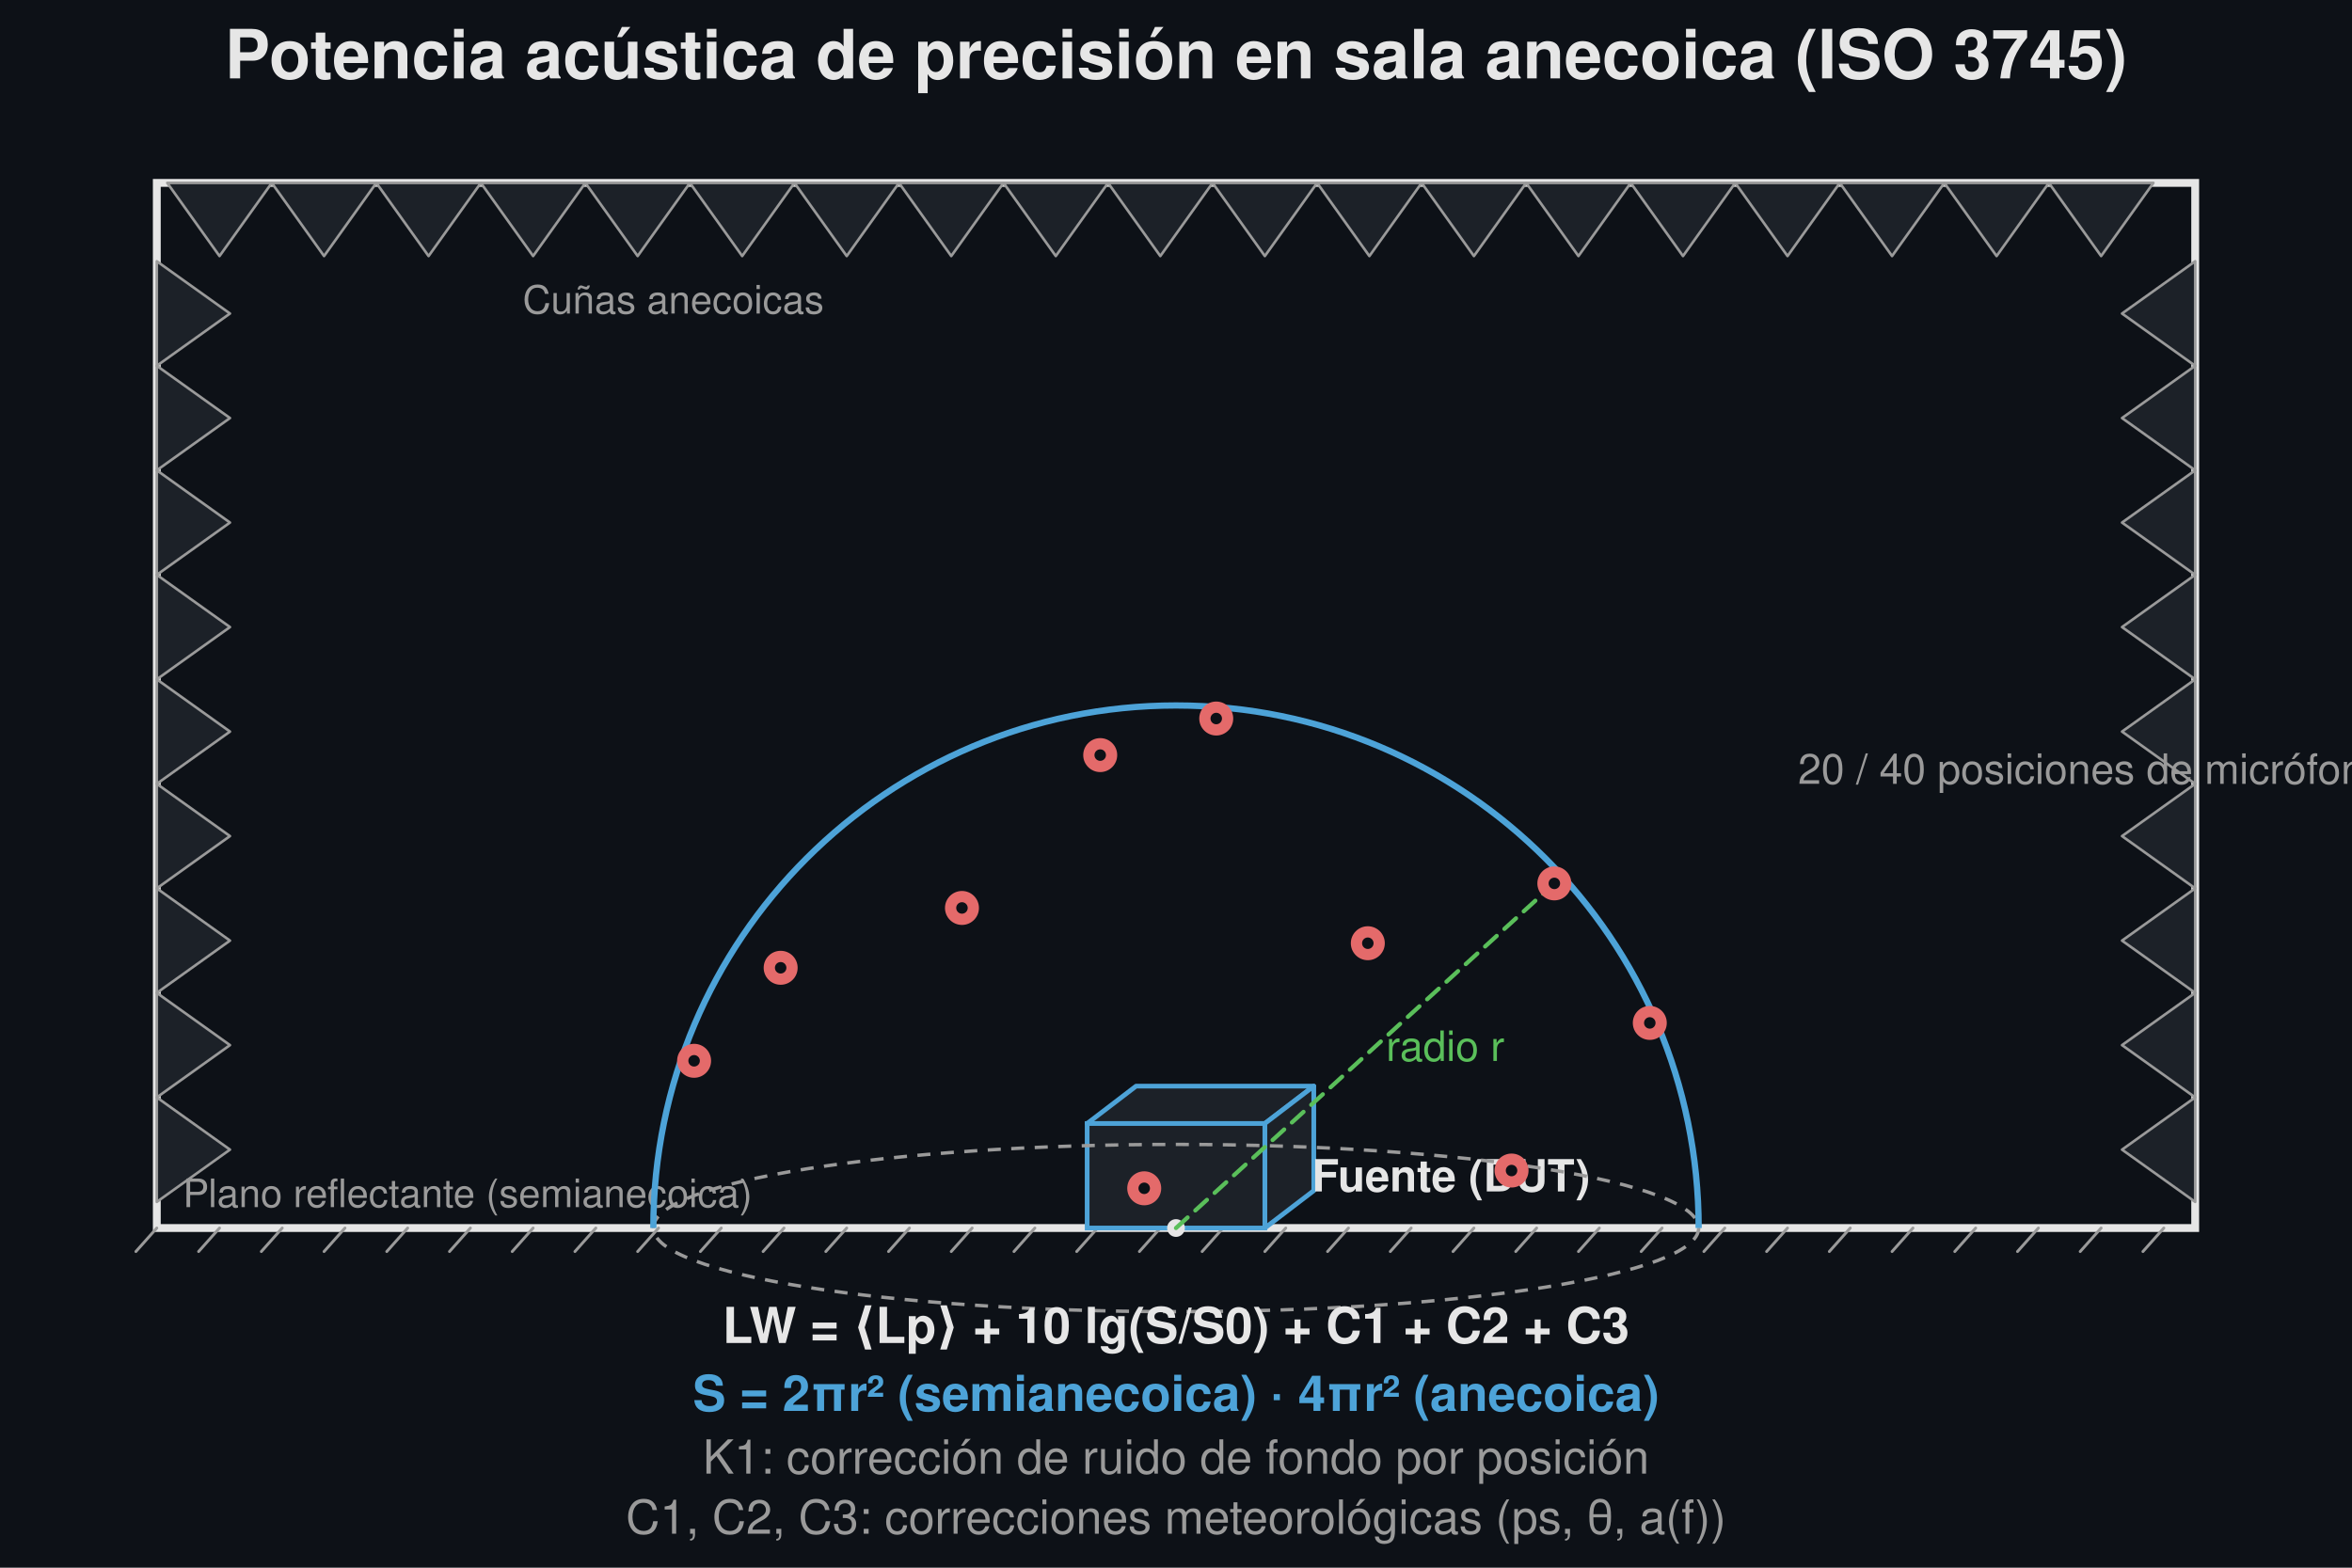
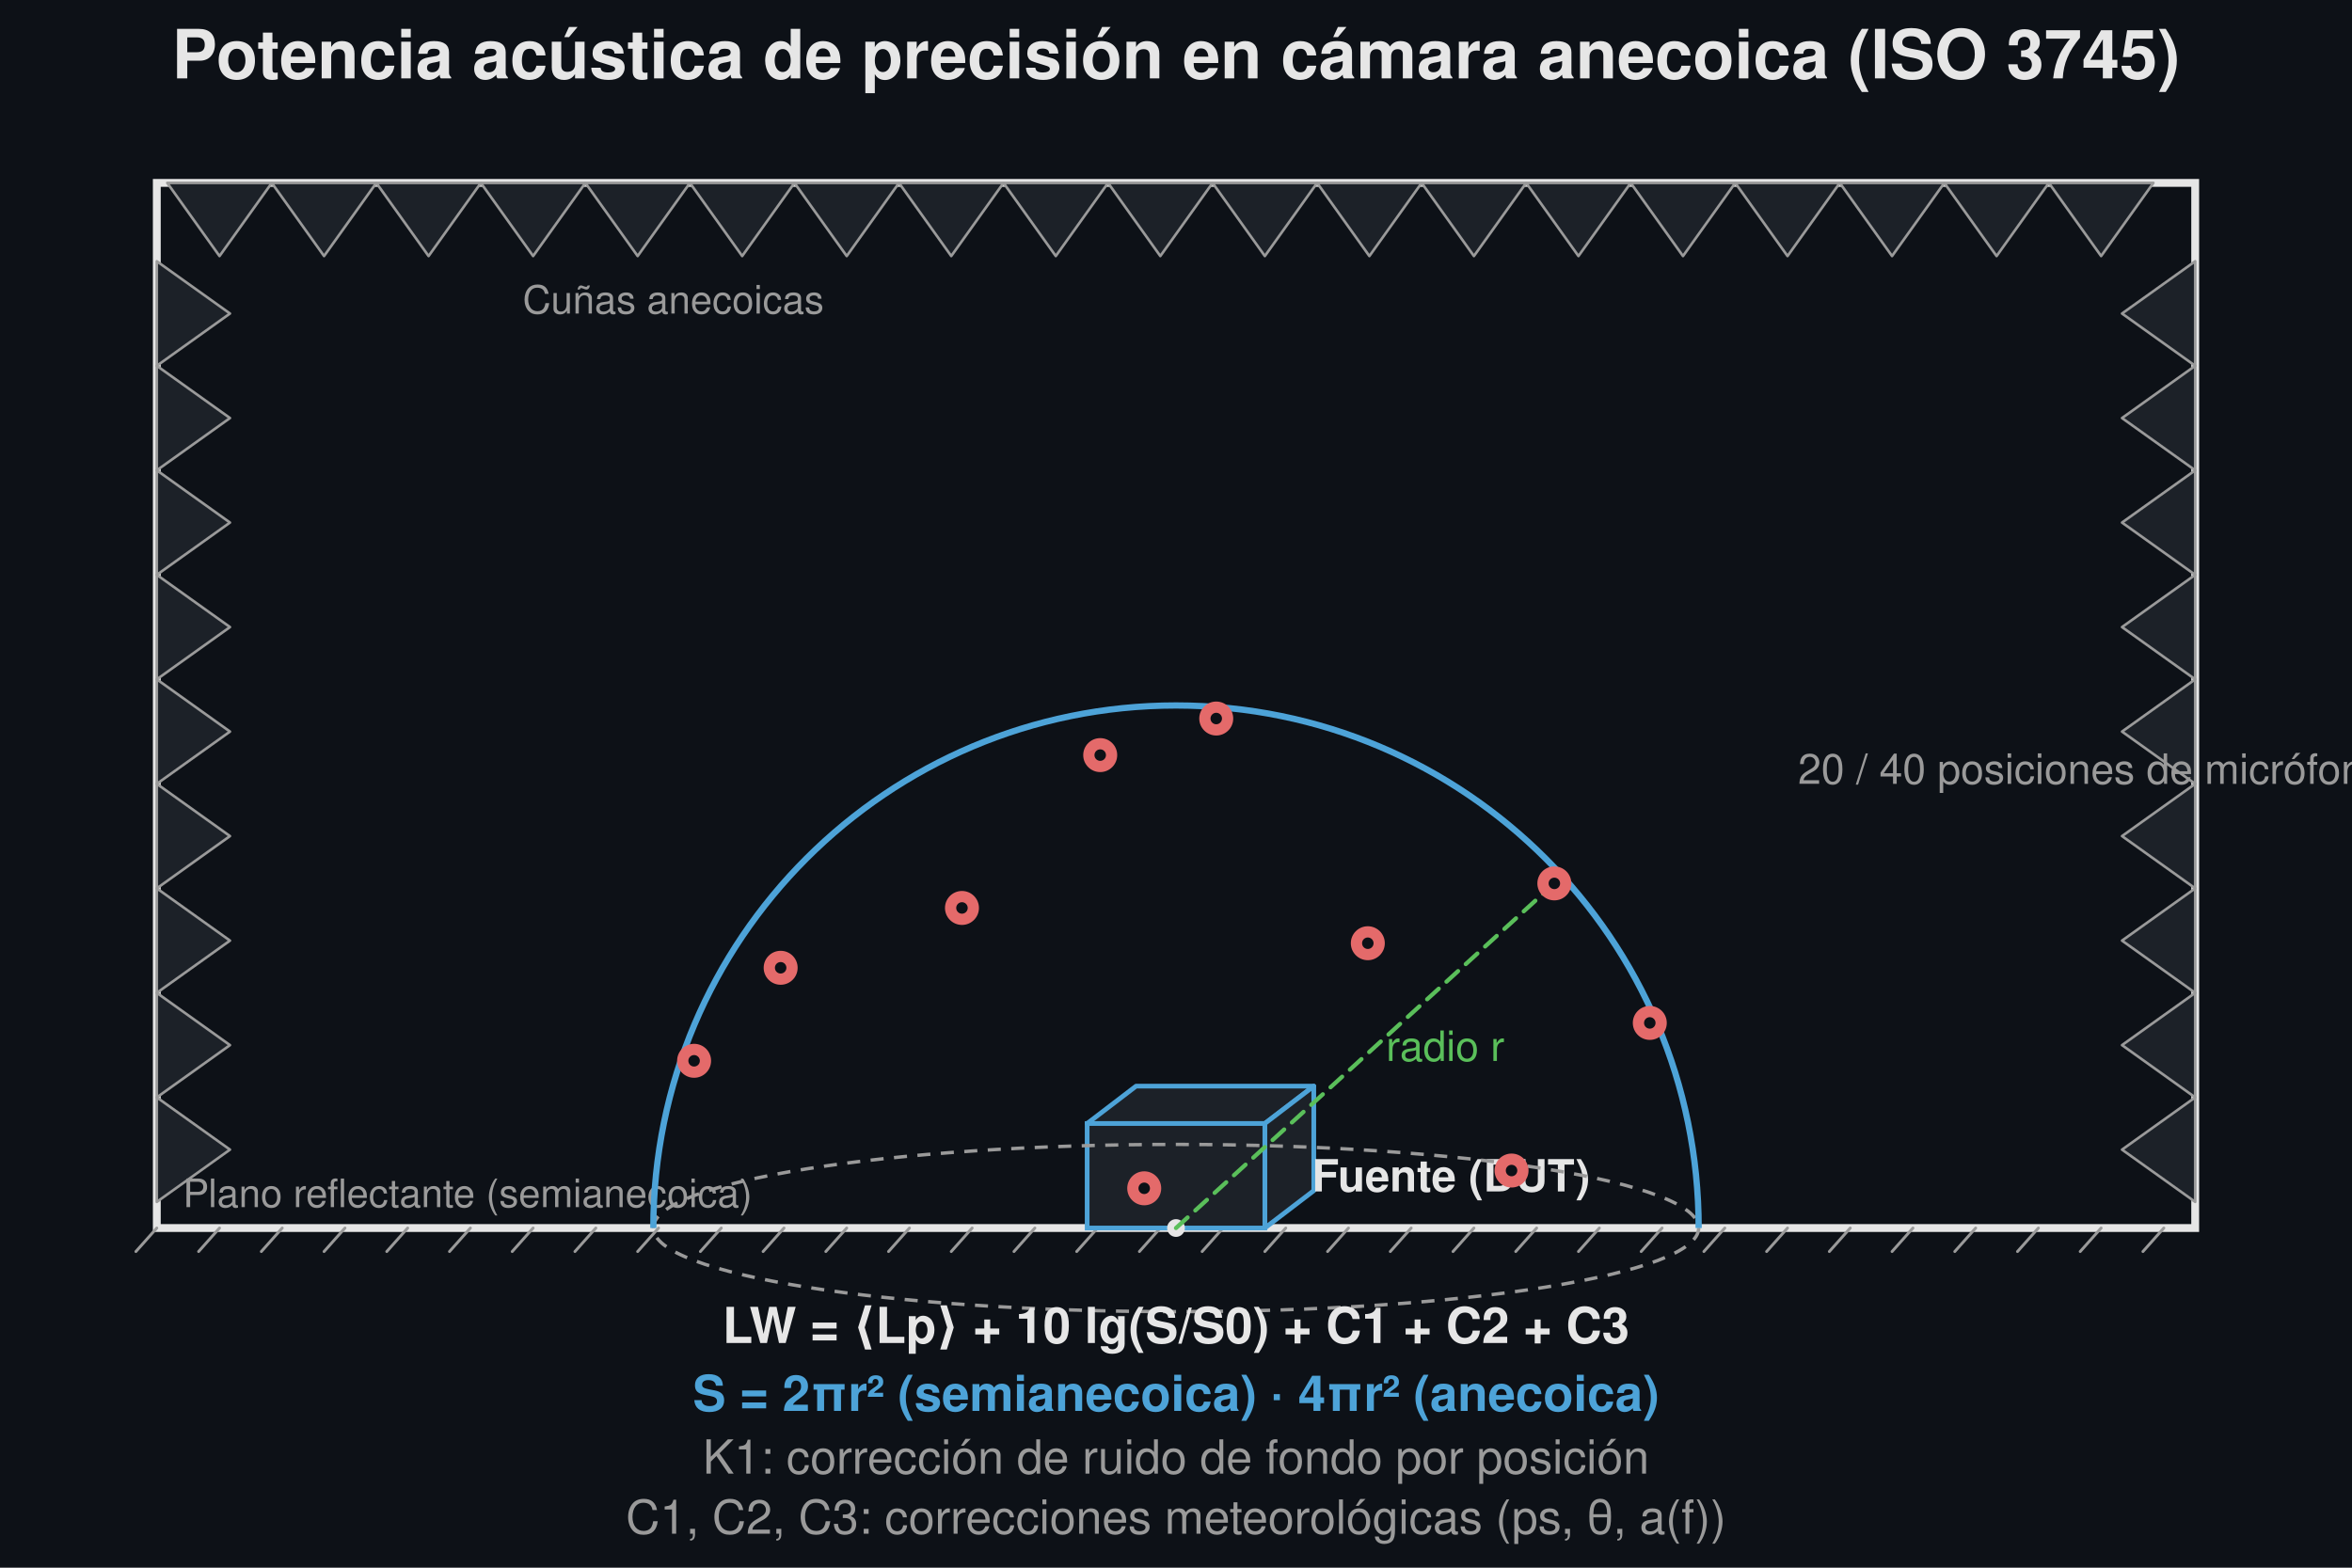
<svg xmlns="http://www.w3.org/2000/svg" width="900" height="600" viewBox="0 0 900 600">
  <rect width="900" height="600" fill="#0d1117" />
-   <text x="450.0" y="30" font-family="Segoe UI, Helvetica, Arial, sans-serif" font-size="26" font-weight="600" fill="#e6e6e6" text-anchor="middle">Potencia acústica de precisión en sala anecoica (ISO 3745)</text>
+   <text x="450.0" y="30" font-family="Segoe UI, Helvetica, Arial, sans-serif" font-size="26" font-weight="600" fill="#e6e6e6" text-anchor="middle">Potencia acústica de precisión en cámara anecoica (ISO 3745)</text>
  <rect x="60.0" y="70.0" width="780.0" height="400.0" rx="0.0" fill="#0d1117" stroke="#e6e6e6" stroke-width="3" />
  <path d="M 64 70.0 L 104 70.0 L 84 98.0 Z" fill="#1c2128" stroke="#9a9a9a" stroke-width="1.0" stroke-linejoin="round" />
  <path d="M 104 70.0 L 144 70.0 L 124 98.0 Z" fill="#1c2128" stroke="#9a9a9a" stroke-width="1.0" stroke-linejoin="round" />
  <path d="M 144 70.0 L 184 70.0 L 164 98.0 Z" fill="#1c2128" stroke="#9a9a9a" stroke-width="1.0" stroke-linejoin="round" />
  <path d="M 184 70.0 L 224 70.0 L 204 98.0 Z" fill="#1c2128" stroke="#9a9a9a" stroke-width="1.0" stroke-linejoin="round" />
  <path d="M 224 70.0 L 264 70.0 L 244 98.0 Z" fill="#1c2128" stroke="#9a9a9a" stroke-width="1.0" stroke-linejoin="round" />
  <path d="M 264 70.0 L 304 70.0 L 284 98.0 Z" fill="#1c2128" stroke="#9a9a9a" stroke-width="1.0" stroke-linejoin="round" />
  <path d="M 304 70.0 L 344 70.0 L 324 98.0 Z" fill="#1c2128" stroke="#9a9a9a" stroke-width="1.0" stroke-linejoin="round" />
  <path d="M 344 70.0 L 384 70.0 L 364 98.0 Z" fill="#1c2128" stroke="#9a9a9a" stroke-width="1.0" stroke-linejoin="round" />
  <path d="M 384 70.0 L 424 70.0 L 404 98.0 Z" fill="#1c2128" stroke="#9a9a9a" stroke-width="1.0" stroke-linejoin="round" />
  <path d="M 424 70.0 L 464 70.0 L 444 98.0 Z" fill="#1c2128" stroke="#9a9a9a" stroke-width="1.0" stroke-linejoin="round" />
  <path d="M 464 70.0 L 504 70.0 L 484 98.0 Z" fill="#1c2128" stroke="#9a9a9a" stroke-width="1.0" stroke-linejoin="round" />
  <path d="M 504 70.0 L 544 70.0 L 524 98.0 Z" fill="#1c2128" stroke="#9a9a9a" stroke-width="1.0" stroke-linejoin="round" />
  <path d="M 544 70.0 L 584 70.0 L 564 98.0 Z" fill="#1c2128" stroke="#9a9a9a" stroke-width="1.0" stroke-linejoin="round" />
  <path d="M 584 70.0 L 624 70.0 L 604 98.0 Z" fill="#1c2128" stroke="#9a9a9a" stroke-width="1.0" stroke-linejoin="round" />
  <path d="M 624 70.0 L 664 70.0 L 644 98.0 Z" fill="#1c2128" stroke="#9a9a9a" stroke-width="1.0" stroke-linejoin="round" />
  <path d="M 664 70.0 L 704 70.0 L 684 98.0 Z" fill="#1c2128" stroke="#9a9a9a" stroke-width="1.0" stroke-linejoin="round" />
  <path d="M 704 70.0 L 744 70.0 L 724 98.0 Z" fill="#1c2128" stroke="#9a9a9a" stroke-width="1.0" stroke-linejoin="round" />
  <path d="M 744 70.0 L 784 70.0 L 764 98.0 Z" fill="#1c2128" stroke="#9a9a9a" stroke-width="1.0" stroke-linejoin="round" />
  <path d="M 784 70.0 L 824 70.0 L 804 98.0 Z" fill="#1c2128" stroke="#9a9a9a" stroke-width="1.0" stroke-linejoin="round" />
  <path d="M 60.0 100 L 60.0 140 L 88.0 120 Z" fill="#1c2128" stroke="#9a9a9a" stroke-width="1.0" stroke-linejoin="round" />
  <path d="M 840.0 100 L 840.0 140 L 812.0 120 Z" fill="#1c2128" stroke="#9a9a9a" stroke-width="1.0" stroke-linejoin="round" />
  <path d="M 60.0 140 L 60.0 180 L 88.0 160 Z" fill="#1c2128" stroke="#9a9a9a" stroke-width="1.0" stroke-linejoin="round" />
  <path d="M 840.0 140 L 840.0 180 L 812.0 160 Z" fill="#1c2128" stroke="#9a9a9a" stroke-width="1.0" stroke-linejoin="round" />
  <path d="M 60.0 180 L 60.0 220 L 88.0 200 Z" fill="#1c2128" stroke="#9a9a9a" stroke-width="1.0" stroke-linejoin="round" />
  <path d="M 840.0 180 L 840.0 220 L 812.0 200 Z" fill="#1c2128" stroke="#9a9a9a" stroke-width="1.0" stroke-linejoin="round" />
  <path d="M 60.0 220 L 60.0 260 L 88.0 240 Z" fill="#1c2128" stroke="#9a9a9a" stroke-width="1.0" stroke-linejoin="round" />
  <path d="M 840.0 220 L 840.0 260 L 812.0 240 Z" fill="#1c2128" stroke="#9a9a9a" stroke-width="1.0" stroke-linejoin="round" />
  <path d="M 60.0 260 L 60.0 300 L 88.0 280 Z" fill="#1c2128" stroke="#9a9a9a" stroke-width="1.0" stroke-linejoin="round" />
  <path d="M 840.0 260 L 840.0 300 L 812.0 280 Z" fill="#1c2128" stroke="#9a9a9a" stroke-width="1.0" stroke-linejoin="round" />
  <path d="M 60.0 300 L 60.0 340 L 88.0 320 Z" fill="#1c2128" stroke="#9a9a9a" stroke-width="1.0" stroke-linejoin="round" />
  <path d="M 840.0 300 L 840.0 340 L 812.0 320 Z" fill="#1c2128" stroke="#9a9a9a" stroke-width="1.0" stroke-linejoin="round" />
  <path d="M 60.0 340 L 60.0 380 L 88.0 360 Z" fill="#1c2128" stroke="#9a9a9a" stroke-width="1.0" stroke-linejoin="round" />
  <path d="M 840.0 340 L 840.0 380 L 812.0 360 Z" fill="#1c2128" stroke="#9a9a9a" stroke-width="1.0" stroke-linejoin="round" />
  <path d="M 60.0 380 L 60.0 420 L 88.0 400 Z" fill="#1c2128" stroke="#9a9a9a" stroke-width="1.0" stroke-linejoin="round" />
  <path d="M 840.0 380 L 840.0 420 L 812.0 400 Z" fill="#1c2128" stroke="#9a9a9a" stroke-width="1.0" stroke-linejoin="round" />
  <path d="M 60.0 420 L 60.0 460 L 88.0 440 Z" fill="#1c2128" stroke="#9a9a9a" stroke-width="1.0" stroke-linejoin="round" />
  <path d="M 840.0 420 L 840.0 460 L 812.0 440 Z" fill="#1c2128" stroke="#9a9a9a" stroke-width="1.0" stroke-linejoin="round" />
  <text x="200" y="120" font-family="Segoe UI, Helvetica, Arial, sans-serif" font-size="15" fill="#9a9a9a" text-anchor="start">Cuñas anecoicas</text>
  <line x1="60.0" y1="470.0" x2="840.0" y2="470.0" stroke="#e6e6e6" stroke-width="2.2" stroke-linecap="round" />
  <line x1="60.0" y1="470.0" x2="52.0" y2="479.0" stroke="#9a9a9a" stroke-width="1.1" stroke-linecap="round" />
  <line x1="84.0" y1="470.0" x2="76.0" y2="479.0" stroke="#9a9a9a" stroke-width="1.1" stroke-linecap="round" />
  <line x1="108.0" y1="470.0" x2="100.0" y2="479.0" stroke="#9a9a9a" stroke-width="1.1" stroke-linecap="round" />
  <line x1="132.0" y1="470.0" x2="124.0" y2="479.0" stroke="#9a9a9a" stroke-width="1.1" stroke-linecap="round" />
  <line x1="156.0" y1="470.0" x2="148.0" y2="479.0" stroke="#9a9a9a" stroke-width="1.1" stroke-linecap="round" />
  <line x1="180.0" y1="470.0" x2="172.0" y2="479.0" stroke="#9a9a9a" stroke-width="1.1" stroke-linecap="round" />
  <line x1="204.0" y1="470.0" x2="196.0" y2="479.0" stroke="#9a9a9a" stroke-width="1.1" stroke-linecap="round" />
  <line x1="228.0" y1="470.0" x2="220.0" y2="479.0" stroke="#9a9a9a" stroke-width="1.1" stroke-linecap="round" />
  <line x1="252.0" y1="470.0" x2="244.0" y2="479.0" stroke="#9a9a9a" stroke-width="1.1" stroke-linecap="round" />
  <line x1="276.0" y1="470.0" x2="268.0" y2="479.0" stroke="#9a9a9a" stroke-width="1.1" stroke-linecap="round" />
  <line x1="300.0" y1="470.0" x2="292.0" y2="479.0" stroke="#9a9a9a" stroke-width="1.1" stroke-linecap="round" />
  <line x1="324.0" y1="470.0" x2="316.0" y2="479.0" stroke="#9a9a9a" stroke-width="1.1" stroke-linecap="round" />
  <line x1="348.0" y1="470.0" x2="340.0" y2="479.0" stroke="#9a9a9a" stroke-width="1.1" stroke-linecap="round" />
  <line x1="372.0" y1="470.0" x2="364.0" y2="479.0" stroke="#9a9a9a" stroke-width="1.1" stroke-linecap="round" />
  <line x1="396.0" y1="470.0" x2="388.0" y2="479.0" stroke="#9a9a9a" stroke-width="1.1" stroke-linecap="round" />
  <line x1="420.0" y1="470.0" x2="412.0" y2="479.0" stroke="#9a9a9a" stroke-width="1.1" stroke-linecap="round" />
  <line x1="444.0" y1="470.0" x2="436.0" y2="479.0" stroke="#9a9a9a" stroke-width="1.1" stroke-linecap="round" />
  <line x1="468.0" y1="470.0" x2="460.0" y2="479.0" stroke="#9a9a9a" stroke-width="1.1" stroke-linecap="round" />
  <line x1="492.0" y1="470.0" x2="484.0" y2="479.0" stroke="#9a9a9a" stroke-width="1.1" stroke-linecap="round" />
  <line x1="516.0" y1="470.0" x2="508.0" y2="479.0" stroke="#9a9a9a" stroke-width="1.1" stroke-linecap="round" />
  <line x1="540.0" y1="470.0" x2="532.0" y2="479.0" stroke="#9a9a9a" stroke-width="1.1" stroke-linecap="round" />
  <line x1="564.0" y1="470.0" x2="556.0" y2="479.0" stroke="#9a9a9a" stroke-width="1.1" stroke-linecap="round" />
  <line x1="588.0" y1="470.0" x2="580.0" y2="479.0" stroke="#9a9a9a" stroke-width="1.1" stroke-linecap="round" />
  <line x1="612.0" y1="470.0" x2="604.0" y2="479.0" stroke="#9a9a9a" stroke-width="1.1" stroke-linecap="round" />
  <line x1="636.0" y1="470.0" x2="628.0" y2="479.0" stroke="#9a9a9a" stroke-width="1.1" stroke-linecap="round" />
  <line x1="660.0" y1="470.0" x2="652.0" y2="479.0" stroke="#9a9a9a" stroke-width="1.1" stroke-linecap="round" />
  <line x1="684.0" y1="470.0" x2="676.0" y2="479.0" stroke="#9a9a9a" stroke-width="1.1" stroke-linecap="round" />
  <line x1="708.0" y1="470.0" x2="700.0" y2="479.0" stroke="#9a9a9a" stroke-width="1.1" stroke-linecap="round" />
  <line x1="732.0" y1="470.0" x2="724.0" y2="479.0" stroke="#9a9a9a" stroke-width="1.1" stroke-linecap="round" />
  <line x1="756.0" y1="470.0" x2="748.0" y2="479.0" stroke="#9a9a9a" stroke-width="1.1" stroke-linecap="round" />
  <line x1="780.0" y1="470.0" x2="772.0" y2="479.0" stroke="#9a9a9a" stroke-width="1.1" stroke-linecap="round" />
  <line x1="804.0" y1="470.0" x2="796.0" y2="479.0" stroke="#9a9a9a" stroke-width="1.1" stroke-linecap="round" />
  <line x1="828.0" y1="470.0" x2="820.0" y2="479.0" stroke="#9a9a9a" stroke-width="1.1" stroke-linecap="round" />
  <text x="70" y="462.0" font-family="Segoe UI, Helvetica, Arial, sans-serif" font-size="15" fill="#9a9a9a" text-anchor="start">Plano reflectante (semianecoica)</text>
  <path d="M 416.0 430.0 L 484.0 430.0 L 502.72 415.7 L 434.72 415.7 Z" fill="#1c2128" stroke="#4da3d8" stroke-width="1.8" stroke-linejoin="round" />
  <path d="M 484.0 430.0 L 484.0 470.0 L 502.72 455.7 L 502.72 415.7 Z" fill="#1c2128" stroke="#4da3d8" stroke-width="1.8" stroke-linejoin="round" />
  <rect x="416.0" y="430.0" width="68" height="40" rx="0.0" fill="#1c2128" stroke="#4da3d8" stroke-width="1.8" />
  <circle cx="450.0" cy="470.0" r="3.4" fill="#e6e6e6" stroke="none" stroke-width="1.5" />
  <text x="502.0" y="456.0" font-family="Segoe UI, Helvetica, Arial, sans-serif" font-size="17" fill="#e6e6e6" text-anchor="start" font-weight="600">Fuente (DUT)</text>
  <ellipse cx="450.0" cy="470.0" rx="200.0" ry="32.0" fill="none" stroke="#9a9a9a" stroke-width="1.3" stroke-dasharray="5,4" />
  <path d="M 250.0 470.0 A 200.0 200.0 0 0 1 650.0 470.0" fill="none" stroke="#4da3d8" stroke-width="2.4" stroke-linejoin="round" />
  <line x1="450.0" y1="470.0" x2="594.78" y2="338.1" stroke="#5abf5a" stroke-width="1.6" stroke-dasharray="6,4" stroke-linecap="round" />
  <text x="530.39" y="406.05" font-family="Segoe UI, Helvetica, Arial, sans-serif" font-size="16" fill="#5abf5a" text-anchor="start">radio r</text>
  <circle cx="437.84" cy="454.8" r="6.5" fill="#e46a6a" stroke="none" stroke-width="1.5" />
  <circle cx="437.84" cy="454.8" r="2.2" fill="#0d1117" stroke="none" stroke-width="1.5" />
  <circle cx="578.4" cy="448.0" r="6.5" fill="#e46a6a" stroke="none" stroke-width="1.5" />
  <circle cx="578.4" cy="448.0" r="2.2" fill="#0d1117" stroke="none" stroke-width="1.5" />
  <circle cx="631.3" cy="391.5" r="6.5" fill="#e46a6a" stroke="none" stroke-width="1.5" />
  <circle cx="631.3" cy="391.5" r="2.2" fill="#0d1117" stroke="none" stroke-width="1.5" />
  <circle cx="523.4" cy="361.0" r="6.5" fill="#e46a6a" stroke="none" stroke-width="1.5" />
  <circle cx="523.4" cy="361.0" r="2.2" fill="#0d1117" stroke="none" stroke-width="1.5" />
  <circle cx="298.72" cy="370.4" r="6.5" fill="#e46a6a" stroke="none" stroke-width="1.5" />
  <circle cx="298.72" cy="370.4" r="2.2" fill="#0d1117" stroke="none" stroke-width="1.5" />
  <circle cx="265.6" cy="406.0" r="6.5" fill="#e46a6a" stroke="none" stroke-width="1.5" />
  <circle cx="265.6" cy="406.0" r="2.2" fill="#0d1117" stroke="none" stroke-width="1.5" />
  <circle cx="368.1" cy="347.5" r="6.5" fill="#e46a6a" stroke="none" stroke-width="1.5" />
  <circle cx="368.1" cy="347.5" r="2.2" fill="#0d1117" stroke="none" stroke-width="1.5" />
  <circle cx="594.78" cy="338.1" r="6.5" fill="#e46a6a" stroke="none" stroke-width="1.5" />
  <circle cx="594.78" cy="338.1" r="2.2" fill="#0d1117" stroke="none" stroke-width="1.5" />
  <circle cx="421.0" cy="289.0" r="6.5" fill="#e46a6a" stroke="none" stroke-width="1.5" />
  <circle cx="421.0" cy="289.0" r="2.2" fill="#0d1117" stroke="none" stroke-width="1.5" />
  <circle cx="465.4" cy="275.0" r="6.5" fill="#e46a6a" stroke="none" stroke-width="1.5" />
  <circle cx="465.4" cy="275.0" r="2.2" fill="#0d1117" stroke="none" stroke-width="1.5" />
  <text x="688" y="300" font-family="Segoe UI, Helvetica, Arial, sans-serif" font-size="16" fill="#9a9a9a" text-anchor="start">20 / 40 posiciones de micrófono</text>
  <text x="450" y="514" font-family="Segoe UI, Helvetica, Arial, sans-serif" font-size="19" fill="#e6e6e6" text-anchor="middle" font-weight="600">LW = ⟨Lp⟩ + 10 lg(S/S0) + C1 + C2 + C3</text>
  <text x="450" y="540" font-family="Segoe UI, Helvetica, Arial, sans-serif" font-size="19" fill="#4da3d8" text-anchor="middle" font-weight="600">S = 2πr² (semianecoica) · 4πr² (anecoica)</text>
  <text x="450" y="564" font-family="Segoe UI, Helvetica, Arial, sans-serif" font-size="18" fill="#9a9a9a" text-anchor="middle">K1: corrección de ruido de fondo por posición</text>
  <text x="450" y="587" font-family="Segoe UI, Helvetica, Arial, sans-serif" font-size="18" fill="#9a9a9a" text-anchor="middle">C1, C2, C3: correcciones meteorológicas (ps, θ, a(f))</text>
</svg>
